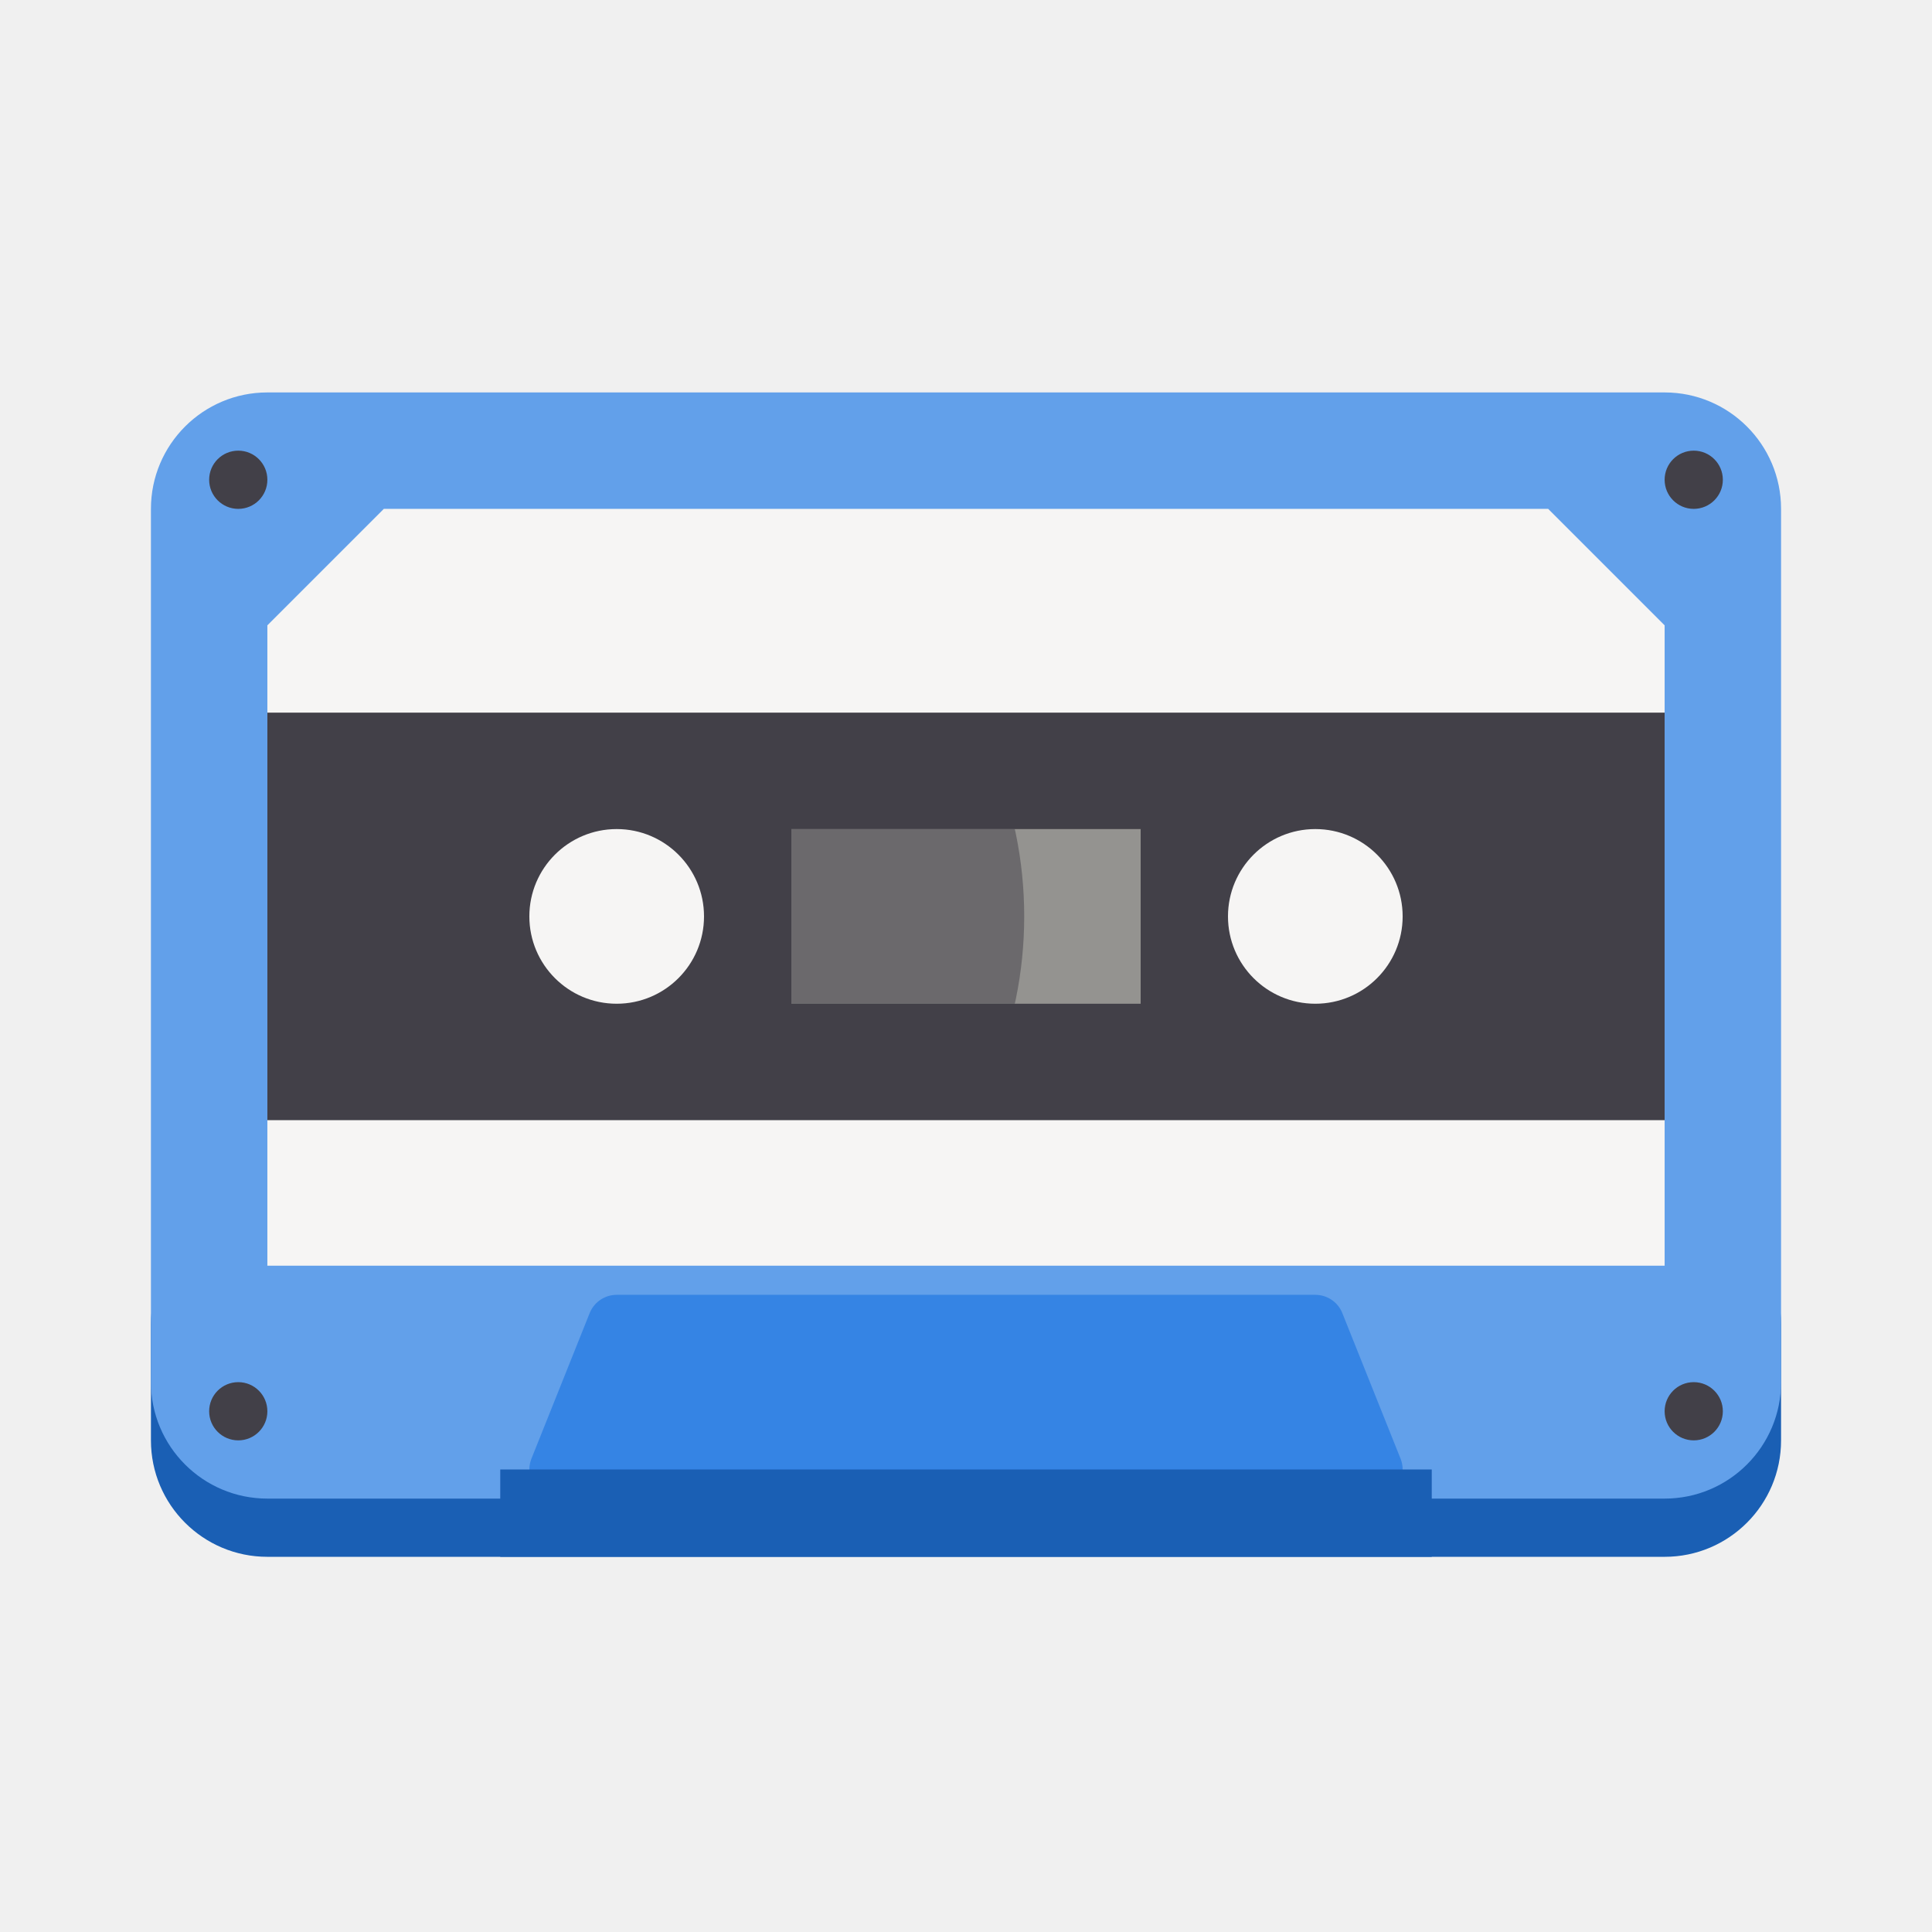
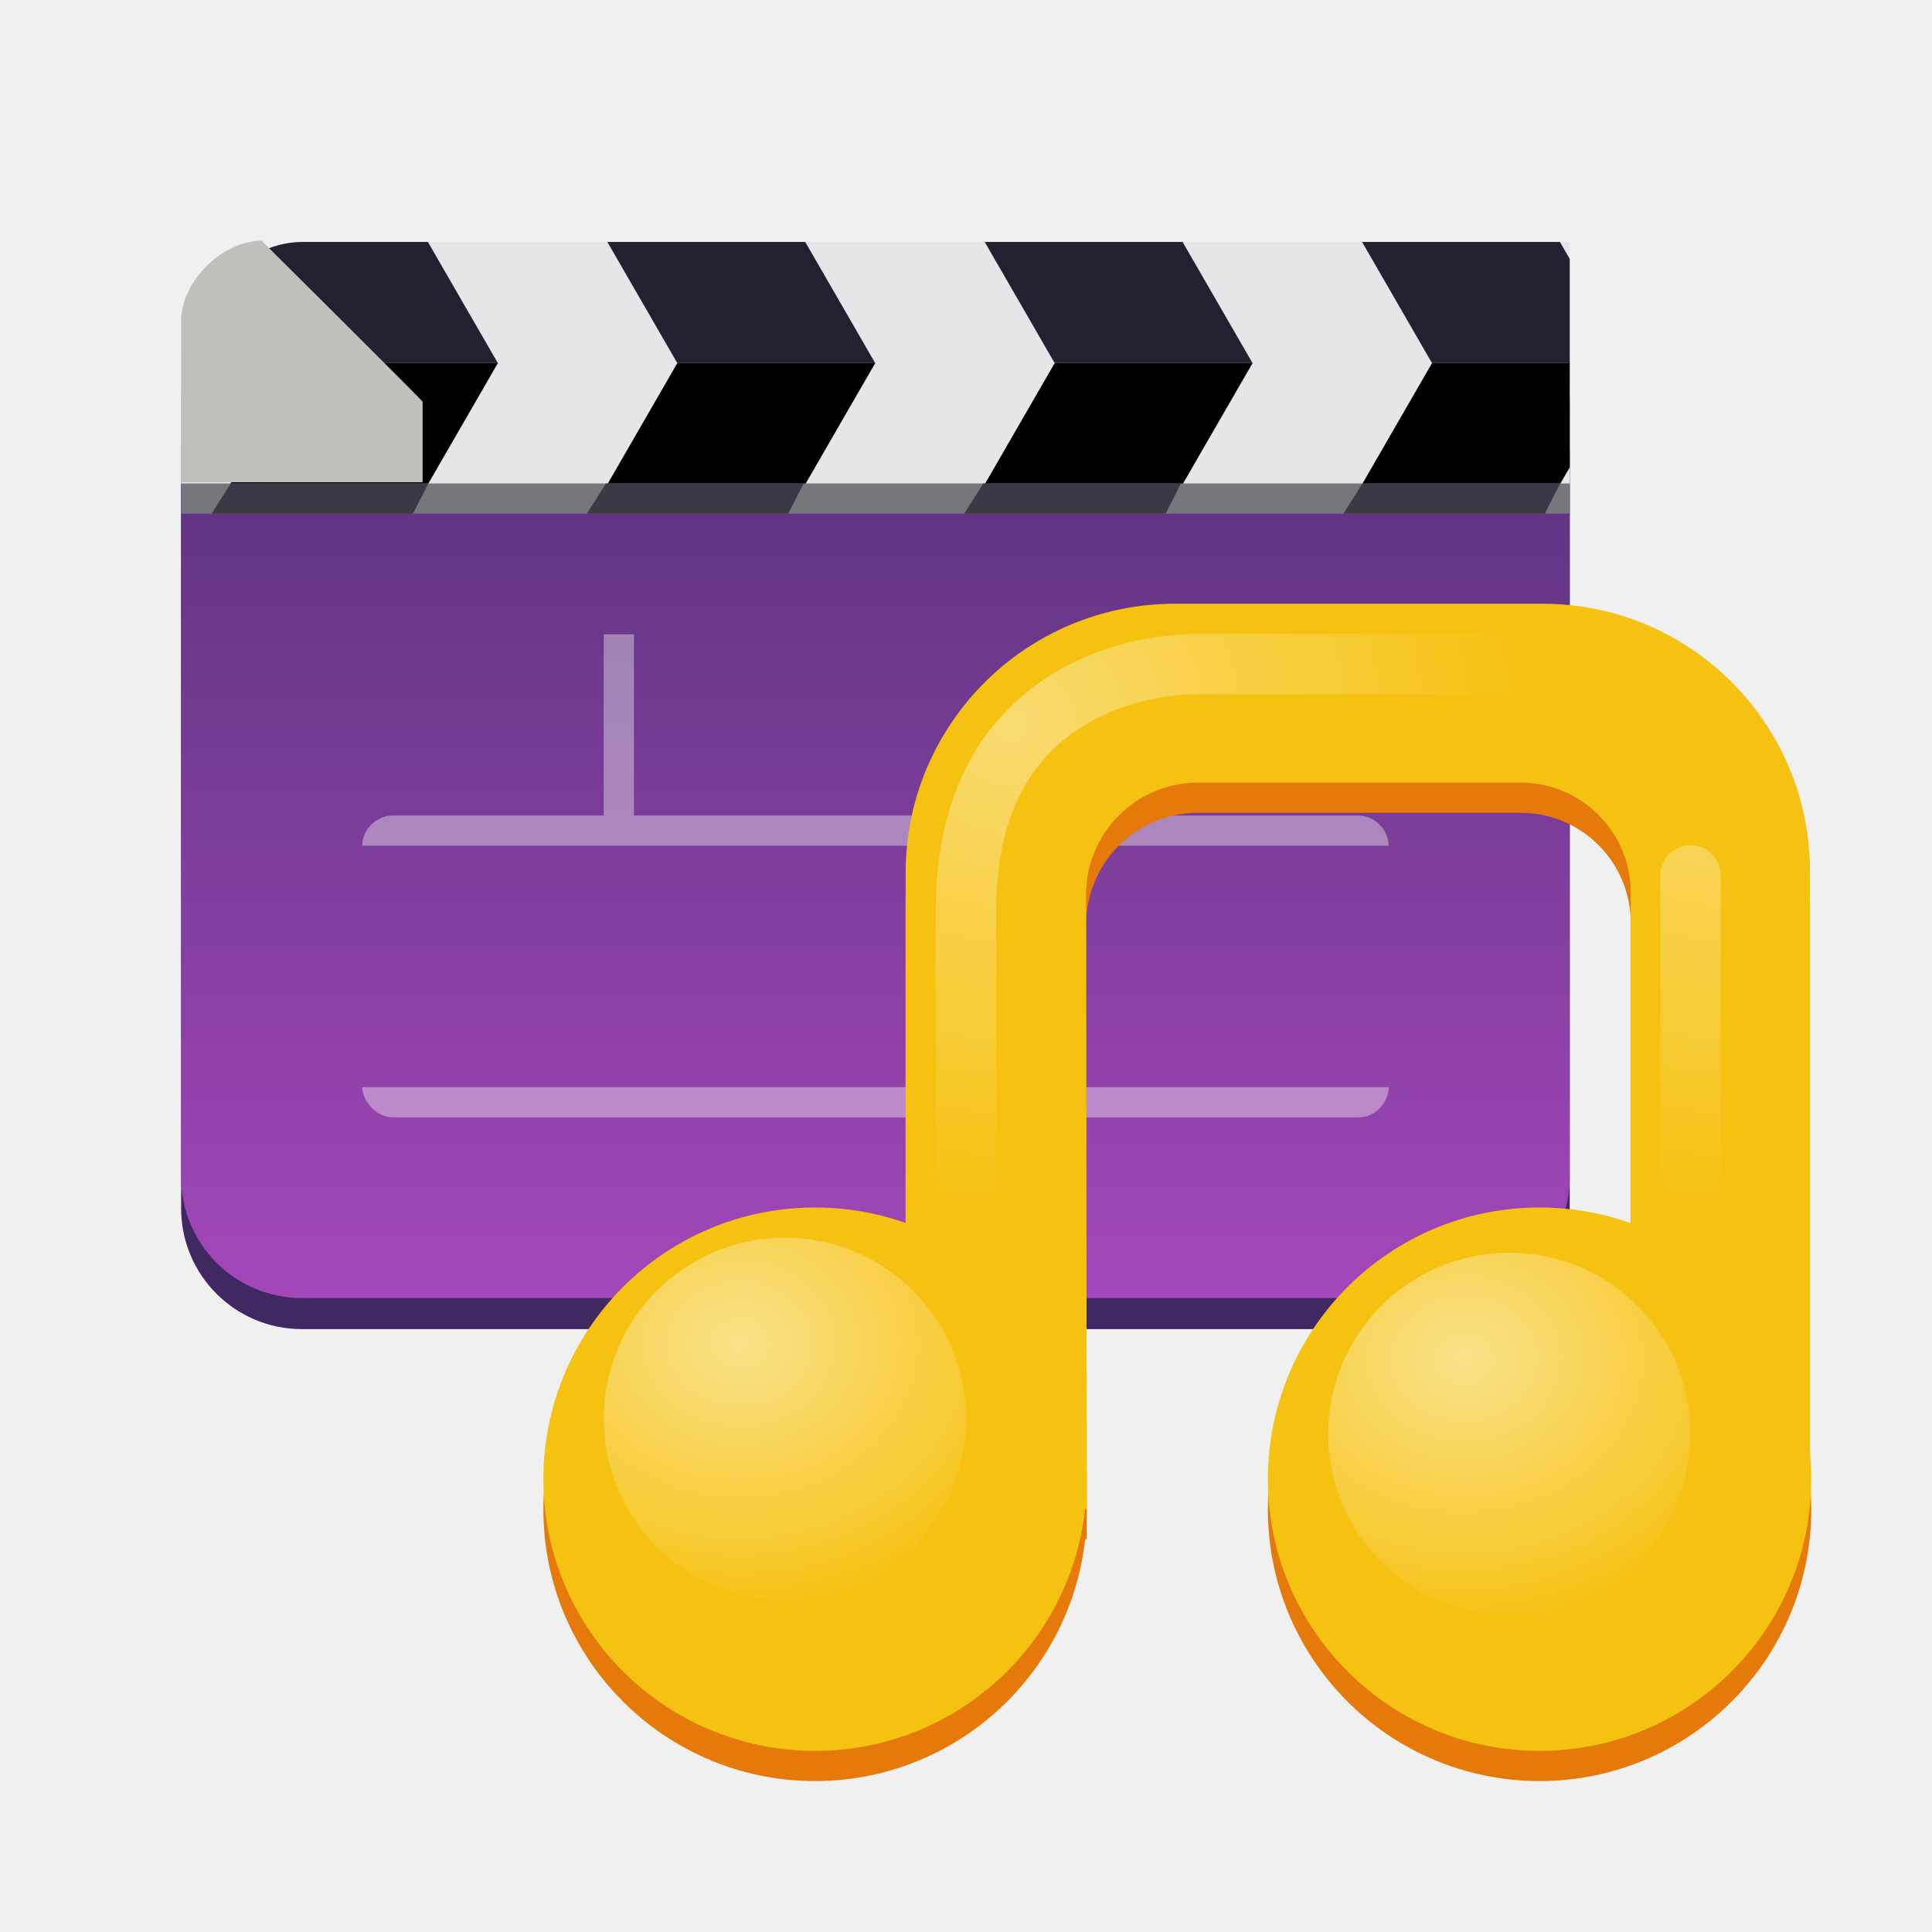
- <svg xmlns="http://www.w3.org/2000/svg" width="128" height="128" viewBox="0 0 128 128" fill="none">
-   <path d="M110.286 80H17.714C13.454 80 10 83.454 10 87.714L10 95.429C10 99.689 13.454 103.143 17.714 103.143H110.286C114.546 103.143 118 99.689 118 95.429V87.714C118 83.454 114.546 80 110.286 80Z" fill="#1A5FB4" />
-   <path d="M110.286 26L17.714 26C13.454 26 10 29.454 10 33.714L10 91.571C10 95.832 13.454 99.286 17.714 99.286H110.286C114.546 99.286 118 95.832 118 91.571V33.714C118 29.454 114.546 26 110.286 26Z" fill="#62A0EA" />
-   <path d="M37 97.357H91L87.143 87.714H40.857L37 97.357Z" fill="#3584E4" stroke="#3584E4" stroke-width="3.857" stroke-linecap="round" stroke-linejoin="round" />
-   <path d="M15.786 33.714C16.851 33.714 17.714 32.851 17.714 31.785C17.714 30.72 16.851 29.857 15.786 29.857C14.72 29.857 13.857 30.72 13.857 31.785C13.857 32.851 14.72 33.714 15.786 33.714Z" fill="#424048" />
-   <path d="M15.786 95.428C16.851 95.428 17.714 94.565 17.714 93.5C17.714 92.435 16.851 91.571 15.786 91.571C14.72 91.571 13.857 92.435 13.857 93.5C13.857 94.565 14.72 95.428 15.786 95.428Z" fill="#424048" />
-   <path d="M112.214 33.714C113.279 33.714 114.143 32.851 114.143 31.785C114.143 30.72 113.279 29.857 112.214 29.857C111.149 29.857 110.286 30.72 110.286 31.785C110.286 32.851 111.149 33.714 112.214 33.714Z" fill="#424048" />
-   <path d="M112.214 95.428C113.279 95.428 114.143 94.565 114.143 93.5C114.143 92.435 113.279 91.571 112.214 91.571C111.149 91.571 110.286 92.435 110.286 93.5C110.286 94.565 111.149 95.428 112.214 95.428Z" fill="#424048" />
-   <path d="M33.143 97.357H94.857V103.143H33.143V97.357Z" fill="#1A5FB4" />
-   <path d="M25.429 33.714L102.571 33.714L110.286 41.429V83.857H17.714L17.714 41.429L25.429 33.714Z" fill="#F6F5F4" />
-   <path d="M17.714 47.214L110.286 47.214V74.214H17.714V47.214Z" fill="#424048" />
-   <path d="M40.857 66.5C44.052 66.5 46.643 63.909 46.643 60.714C46.643 57.519 44.052 54.928 40.857 54.928C37.662 54.928 35.071 57.519 35.071 60.714C35.071 63.909 37.662 66.5 40.857 66.5Z" fill="#F6F5F4" />
-   <path d="M87.143 66.5C90.338 66.5 92.929 63.909 92.929 60.714C92.929 57.519 90.338 54.928 87.143 54.928C83.948 54.928 81.357 57.519 81.357 60.714C81.357 63.909 83.948 66.5 87.143 66.5Z" fill="#F6F5F4" />
-   <path d="M52.429 54.928H75.572V66.5H52.429V54.928Z" fill="#949390" />
+ <svg xmlns="http://www.w3.org/2000/svg" xmlns:xlink="http://www.w3.org/1999/xlink" width="128" height="128" viewBox="0 0 128 128" fill="none" version="1.1" id="svg15">
+   <defs id="defs15">
+     <linearGradient id="linearGradient38">
+       <stop style="stop-color:#ffffff;stop-opacity:1;" offset="0" id="stop38" />
+       <stop style="stop-color:#ffffff;stop-opacity:0;" offset="1" id="stop39" />
+     </linearGradient>
+     <linearGradient id="linearGradient36">
+       <stop style="stop-color:#ffffff;stop-opacity:1;" offset="0" id="stop36" />
+       <stop style="stop-color:#ffffff;stop-opacity:0;" offset="1" id="stop37" />
+     </linearGradient>
+     <linearGradient xlink:href="#linearGradient1059" id="linearGradient1063" x1="32" y1="284" x2="32" y2="220" gradientUnits="userSpaceOnUse" gradientTransform="matrix(0.8214282,0,0,0.8214282,5.428593,-147.2856)" />
+     <linearGradient id="linearGradient1059">
+       <stop style="stop-color:#a347ba;stop-opacity:1" offset="0" id="stop1055" />
+       <stop style="stop-color:#613583;stop-opacity:1" offset="1" id="stop1057" />
+     </linearGradient>
+     <clipPath clipPathUnits="userSpaceOnUse" id="clipPath27">
+       <path id="path27" style="opacity:1;vector-effect:none;fill:#e4e6e8;stroke-width:6;marker:none;marker-start:none;marker-mid:none;marker-end:none" d="M 14.914,-9.832 94.589,36.168 98.616,29.191 18.942,-16.809 Z" />
+     </clipPath>
+     <clipPath clipPathUnits="userSpaceOnUse" id="clipPath28">
+       <path style="opacity:1;vector-effect:none;fill:#e4e6e8;fill-opacity:1;stroke:none;stroke-width:6;stroke-linecap:butt;stroke-linejoin:miter;stroke-miterlimit:4;stroke-dasharray:none;stroke-dashoffset:0;stroke-opacity:1;marker:none;marker-start:none;marker-mid:none;marker-end:none;paint-order:normal" d="M -1.086,17.88 78.589,63.88 82.616,56.904 9.87,14.904 C 6.494,12.955 0.815,14.589 -1.086,17.88 Z" id="path28" />
+     </clipPath>
+     <radialGradient xlink:href="#linearGradient36" id="radialGradient37" cx="48.571" cy="88.666" fx="48.571" fy="88.666" r="12" gradientUnits="userSpaceOnUse" gradientTransform="matrix(1.750407,4.5430831e-7,-1.7666665e-7,1.500863,-36.01953,-44.07601)" />
+     <radialGradient xlink:href="#linearGradient36" id="radialGradient38" gradientUnits="userSpaceOnUse" gradientTransform="matrix(1.750407,4.5430831e-7,-1.7666665e-7,1.500863,11.98048,-43.07601)" cx="48.571" cy="88.666" fx="48.571" fy="88.666" r="12" />
+     <radialGradient xlink:href="#linearGradient38" id="radialGradient39" cx="67" cy="46.269" fx="67" fy="46.269" r="22" gradientTransform="matrix(1.544701,-0.04827177,0.04545443,1.454545,-38.59808,-16.06649)" gradientUnits="userSpaceOnUse" />
+     <radialGradient xlink:href="#linearGradient38" id="radialGradient40" gradientUnits="userSpaceOnUse" gradientTransform="matrix(1.544701,-0.04827177,0.04545443,1.454545,9.401918,-16.06649)" cx="67" cy="46.269" fx="67" fy="46.269" r="22" />
+   </defs>
  <mask id="mask0_63_353" style="mask-type:luminance" maskUnits="userSpaceOnUse" x="52" y="54" width="24" height="13">
-     <path d="M52.429 54.928H75.572V66.5H52.429V54.928Z" fill="white" />
+     <path d="M52.429 54.928H75.572V66.5H52.429V54.928Z" fill="white" id="path14" />
  </mask>
-   <g mask="url(#mask0_63_353)">
-     <path opacity="0.5" d="M67.857 60.714C67.857 75.626 55.769 87.714 40.857 87.714C25.945 87.714 13.857 75.626 13.857 60.714C13.857 45.802 25.945 33.714 40.857 33.714C55.769 33.714 67.857 45.802 67.857 60.714Z" fill="#424048" />
+   <rect style="display:inline;vector-effect:none;fill:#422863;fill-opacity:1;stroke:none;stroke-width:6.507;stroke-linecap:square;stroke-linejoin:round;stroke-miterlimit:4;stroke-dasharray:none;stroke-dashoffset:0;stroke-opacity:1;enable-background:new" id="rect1092" width="92" height="66.058" x="12" y="22" rx="8" ry="8" />
+   <rect ry="8" rx="8" y="18.618" x="12" height="67.382" width="92" id="rect1094" style="display:inline;vector-effect:none;fill:url(#linearGradient1063);fill-opacity:1;stroke:none;stroke-width:6.571;stroke-linecap:square;stroke-linejoin:round;stroke-miterlimit:4;stroke-dasharray:none;stroke-dashoffset:0;stroke-opacity:1;enable-background:new" />
+   <path style="opacity:1;vector-effect:none;fill:#e4e6e8;fill-opacity:1;stroke:none;stroke-width:6;stroke-linecap:butt;stroke-linejoin:miter;stroke-miterlimit:4;stroke-dasharray:none;stroke-dashoffset:0;stroke-opacity:1;marker:none;marker-start:none;marker-mid:none;marker-end:none;paint-order:normal" d="M 12,24.086 H 104 V 16.03 H 20 c -3.898,0 -8,4.255 -8,8.056 z" id="path26" />
+   <path id="rect995" clip-path="url(#clipPath28)" style="display:inline;vector-effect:none;fill:#241f31;fill-opacity:1;stroke:none;stroke-width:6;stroke-linecap:butt;stroke-linejoin:miter;stroke-miterlimit:4;stroke-dasharray:none;stroke-dashoffset:0;stroke-opacity:1;marker:none;marker-start:none;marker-mid:none;marker-end:none;paint-order:normal;enable-background:new" d="m 17.1,-5.56 -11.353,-6.446e-4 -2.05e-4,33.942 11.354,-10e-4 z M 38.751,6.94 27.398,6.939 l -2.05e-4,33.942 11.354,-10e-4 z m 21.651,12.5 -11.353,-6.45e-4 -2.05e-4,33.942 11.354,-10e-4 z m 21.651,12.5 -11.353,-6.45e-4 -2.05e-4,33.942 11.354,-10e-4 z" transform="rotate(-30,17.03627,-3.43515)" />
+   <path id="rect20" style="opacity:1;vector-effect:none;fill:#e4e6e8;stroke-width:6;marker:none;marker-start:none;marker-mid:none;marker-end:none" d="M 12,24.03 H 104 v 8.056 H 12 Z" />
+   <path id="rect1009" clip-path="url(#clipPath27)" style="display:inline;vector-effect:none;fill:#000000;fill-opacity:1;stroke:none;stroke-width:6;stroke-linecap:butt;stroke-linejoin:miter;stroke-miterlimit:4;stroke-dasharray:none;stroke-dashoffset:0;stroke-opacity:1;marker:none;marker-start:none;marker-mid:none;marker-end:none;paint-order:normal;enable-background:new" d="m 21.747,0.668 2.05e-4,-33.942 11.353,6.45e-4 7.72e-4,33.94 z M 43.398,13.168 l 2.05e-4,-33.942 11.353,6.44e-4 7.71e-4,33.94 z m 21.651,12.5 2.05e-4,-33.942 11.353,6.447e-4 7.71e-4,33.94 z m 21.651,12.5 2.05e-4,-33.942 11.353,6.448e-4 7.72e-4,33.94 z" transform="matrix(0.8660254,0.5,0.5,-0.8660254,4.000002,8.057911)" />
+   <path style="display:inline;fill:#c0bfbc;fill-opacity:1;stroke:none;stroke-width:0.333px;stroke-linecap:butt;stroke-linejoin:miter;stroke-opacity:1;enable-background:new" d="m 12,21.283 c 0,-2.668 2.745,-5.333 5.333,-5.333 0,0 10.667,10.589 10.667,10.667 v 5.333 h -16 z" id="path1021" clip-path="none" />
+   <path id="rect1033" clip-path="none" style="display:inline;vector-effect:none;fill:#77767b;stroke-width:0.25;stroke-linecap:round;marker:none;marker-start:none;marker-mid:none;marker-end:none;enable-background:new" d="M 12,32.03 H 104 V 34.03 H 12 Z" />
+   <path id="path1037" d="m 103.364,32.03 -1.016,2 H 89 l 1.271,-2 z" style="display:inline;fill:#3d3846;fill-opacity:1;stroke:none;stroke-width:0.25px;stroke-linecap:butt;stroke-linejoin:miter;stroke-opacity:1;enable-background:new" clip-path="none" />
+   <path style="display:inline;fill:#3d3846;fill-opacity:1;stroke:none;stroke-width:0.25px;stroke-linecap:butt;stroke-linejoin:miter;stroke-opacity:1;enable-background:new" d="m 78.243,32.03 -1.016,2 H 63.879 l 1.271,-2 z" id="path1039" clip-path="none" />
+   <path id="path1041" d="m 53.243,32.03 -1.016,2 H 38.879 l 1.271,-2 z" style="display:inline;fill:#3d3846;fill-opacity:1;stroke:none;stroke-width:0.25px;stroke-linecap:butt;stroke-linejoin:miter;stroke-opacity:1;enable-background:new" clip-path="none" />
+   <path style="display:inline;fill:#3d3846;fill-opacity:1;stroke:none;stroke-width:0.25px;stroke-linecap:butt;stroke-linejoin:miter;stroke-opacity:1;enable-background:new" d="m 28.381,32.03 -1.016,2 h -13.348 l 1.271,-2 z" id="path1043" clip-path="none" />
+   <path id="path1023" style="display:inline;vector-effect:none;fill:#f6f5f4;fill-opacity:1;stroke:none;stroke-width:0.25;stroke-linecap:round;stroke-linejoin:miter;stroke-miterlimit:4;stroke-dasharray:none;stroke-dashoffset:0;stroke-opacity:1;marker:none;marker-start:none;marker-mid:none;marker-end:none;paint-order:normal;enable-background:new;opacity:0.4" d="M 40 42.029 L 40 54.029 L 26 54.029 C 24.983 54.029 24 54.921 24 56.029 L 92 56.029 C 92 54.965 91.062 54.029 90 54.029 L 76 54.029 L 76 42.029 L 74 42.029 L 74 54.029 L 42 54.029 L 42 42.029 L 40 42.029 z M 24 72.029 C 24 72.999 25.015 74.029 26 74.029 L 90 74.029 C 91.087 74.029 92 73.083 92 72.029 L 24 72.029 z " />
+   <g id="g34" style="fill:#e57a0a;fill-opacity:1">
+     <path style="display:inline;vector-effect:none;fill:#e57a0a;fill-opacity:1;stroke:none;stroke-width:6.517;stroke-linecap:butt;stroke-linejoin:miter;stroke-miterlimit:4;stroke-dasharray:none;stroke-dashoffset:0;stroke-opacity:1;marker:none;marker-start:none;marker-mid:none;marker-end:none;paint-order:normal;enable-background:new" d="m 1240.466,784.333 v 206.068 l 64.8,21.6 -0.228,-219.947 a 40.012,40.012 134.97 0 1 40.012,-40.054 l 115.442,-1.3e-4 a 39.396,39.396 45 0 1 39.396,39.396 V 948.574 L 1563.678,1008 1564,1012.001 V 783.659 a 95.659,95.659 45 0 0 -95.658,-95.659 l -131.543,-2.3e-4 a 96.332,96.332 135 0 0 -96.332,96.332 z" transform="matrix(0.1851848,0,0,0.1851848,-169.7156,-85.40721)" id="path32" />
+     <circle style="font-variation-settings:normal;display:inline;vector-effect:none;fill:#e57a0a;fill-opacity:1;fill-rule:evenodd;stroke:none;stroke-width:1.274;stroke-linecap:round;stroke-linejoin:miter;stroke-miterlimit:4;stroke-dasharray:none;stroke-dashoffset:0;stroke-opacity:1;-inkscape-stroke:none;marker:none;marker-start:none;marker-mid:none;marker-end:none;paint-order:normal;enable-background:new;stop-color:#000000" id="circle32" cx="54" cy="100" r="18" />
+     <circle style="font-variation-settings:normal;display:inline;vector-effect:none;fill:#e57a0a;fill-opacity:1;fill-rule:evenodd;stroke:none;stroke-width:1.274;stroke-linecap:round;stroke-linejoin:miter;stroke-miterlimit:4;stroke-dasharray:none;stroke-dashoffset:0;stroke-opacity:1;-inkscape-stroke:none;marker:none;marker-start:none;marker-mid:none;marker-end:none;paint-order:normal;enable-background:new;stop-color:#000000" id="circle33" cx="102" cy="100" r="18" />
  </g>
+   <g id="g40" style="fill:#f5c211">
+     <path style="display:inline;vector-effect:none;fill:#f5c211;fill-opacity:1;stroke:none;stroke-width:6.517;stroke-linecap:butt;stroke-linejoin:miter;stroke-miterlimit:4;stroke-dasharray:none;stroke-dashoffset:0;stroke-opacity:1;marker:none;marker-start:none;marker-mid:none;marker-end:none;paint-order:normal;enable-background:new" d="m 1240.466,784.333 v 206.068 l 64.8,21.6 -0.228,-219.947 a 40.012,40.012 134.97 0 1 40.012,-40.054 l 115.442,-1.3e-4 a 39.396,39.396 45 0 1 39.396,39.396 V 948.574 L 1563.678,1008 1564,1012.001 V 783.659 a 95.659,95.659 45 0 0 -95.658,-95.659 l -131.543,-2.3e-4 a 96.332,96.332 135 0 0 -96.332,96.332 z" transform="matrix(0.1851848,0,0,0.1851848,-169.7156,-87.40721)" id="path18891" />
+     <circle style="font-variation-settings:normal;display:inline;vector-effect:none;fill:#f5c211;fill-opacity:1;fill-rule:evenodd;stroke:none;stroke-width:1.274;stroke-linecap:round;stroke-linejoin:miter;stroke-miterlimit:4;stroke-dasharray:none;stroke-dashoffset:0;stroke-opacity:1;-inkscape-stroke:none;marker:none;marker-start:none;marker-mid:none;marker-end:none;paint-order:normal;enable-background:new;stop-color:#000000" id="circle5315" cx="54" cy="98" r="18" />
+     <circle style="font-variation-settings:normal;display:inline;vector-effect:none;fill:#f5c211;fill-opacity:1;fill-rule:evenodd;stroke:none;stroke-width:1.274;stroke-linecap:round;stroke-linejoin:miter;stroke-miterlimit:4;stroke-dasharray:none;stroke-dashoffset:0;stroke-opacity:1;-inkscape-stroke:none;marker:none;marker-start:none;marker-mid:none;marker-end:none;paint-order:normal;enable-background:new;stop-color:#000000" id="circle28" cx="102" cy="98" r="18" />
+   </g>
+   <circle style="font-variation-settings:normal;display:inline;vector-effect:none;fill:url(#radialGradient37);fill-rule:evenodd;stroke:none;stroke-width:0.849;stroke-linecap:round;stroke-linejoin:miter;stroke-miterlimit:4;stroke-dasharray:none;stroke-dashoffset:0;stroke-opacity:1;-inkscape-stroke:none;marker:none;marker-start:none;marker-mid:none;marker-end:none;paint-order:normal;enable-background:new;stop-color:#000000;opacity:0.5" id="circle29" cx="52" cy="94" r="12" />
+   <circle style="font-variation-settings:normal;display:inline;vector-effect:none;fill:url(#radialGradient38);fill-rule:evenodd;stroke:none;stroke-width:0.849;stroke-linecap:round;stroke-linejoin:miter;stroke-miterlimit:4;stroke-dasharray:none;stroke-dashoffset:0;stroke-opacity:1;-inkscape-stroke:none;marker:none;marker-start:none;marker-mid:none;marker-end:none;paint-order:normal;enable-background:new;stop-color:#000000;opacity:0.5" id="circle37" cx="100" cy="95" r="12" />
+   <path style="opacity:0.4;fill:none;stroke:url(#radialGradient39);stroke-width:4;stroke-linecap:round;stroke-linejoin:miter;stroke-dasharray:none" d="M 104,44 H 79 c 0,0 -14.823,-0.243 -15,16 v 19" id="path38" />
+   <path style="opacity:0.4;fill:none;stroke:url(#radialGradient40);stroke-width:4;stroke-linecap:round;stroke-linejoin:miter;stroke-dasharray:none" d="M 112,58 V 79" id="path39" />
</svg>
